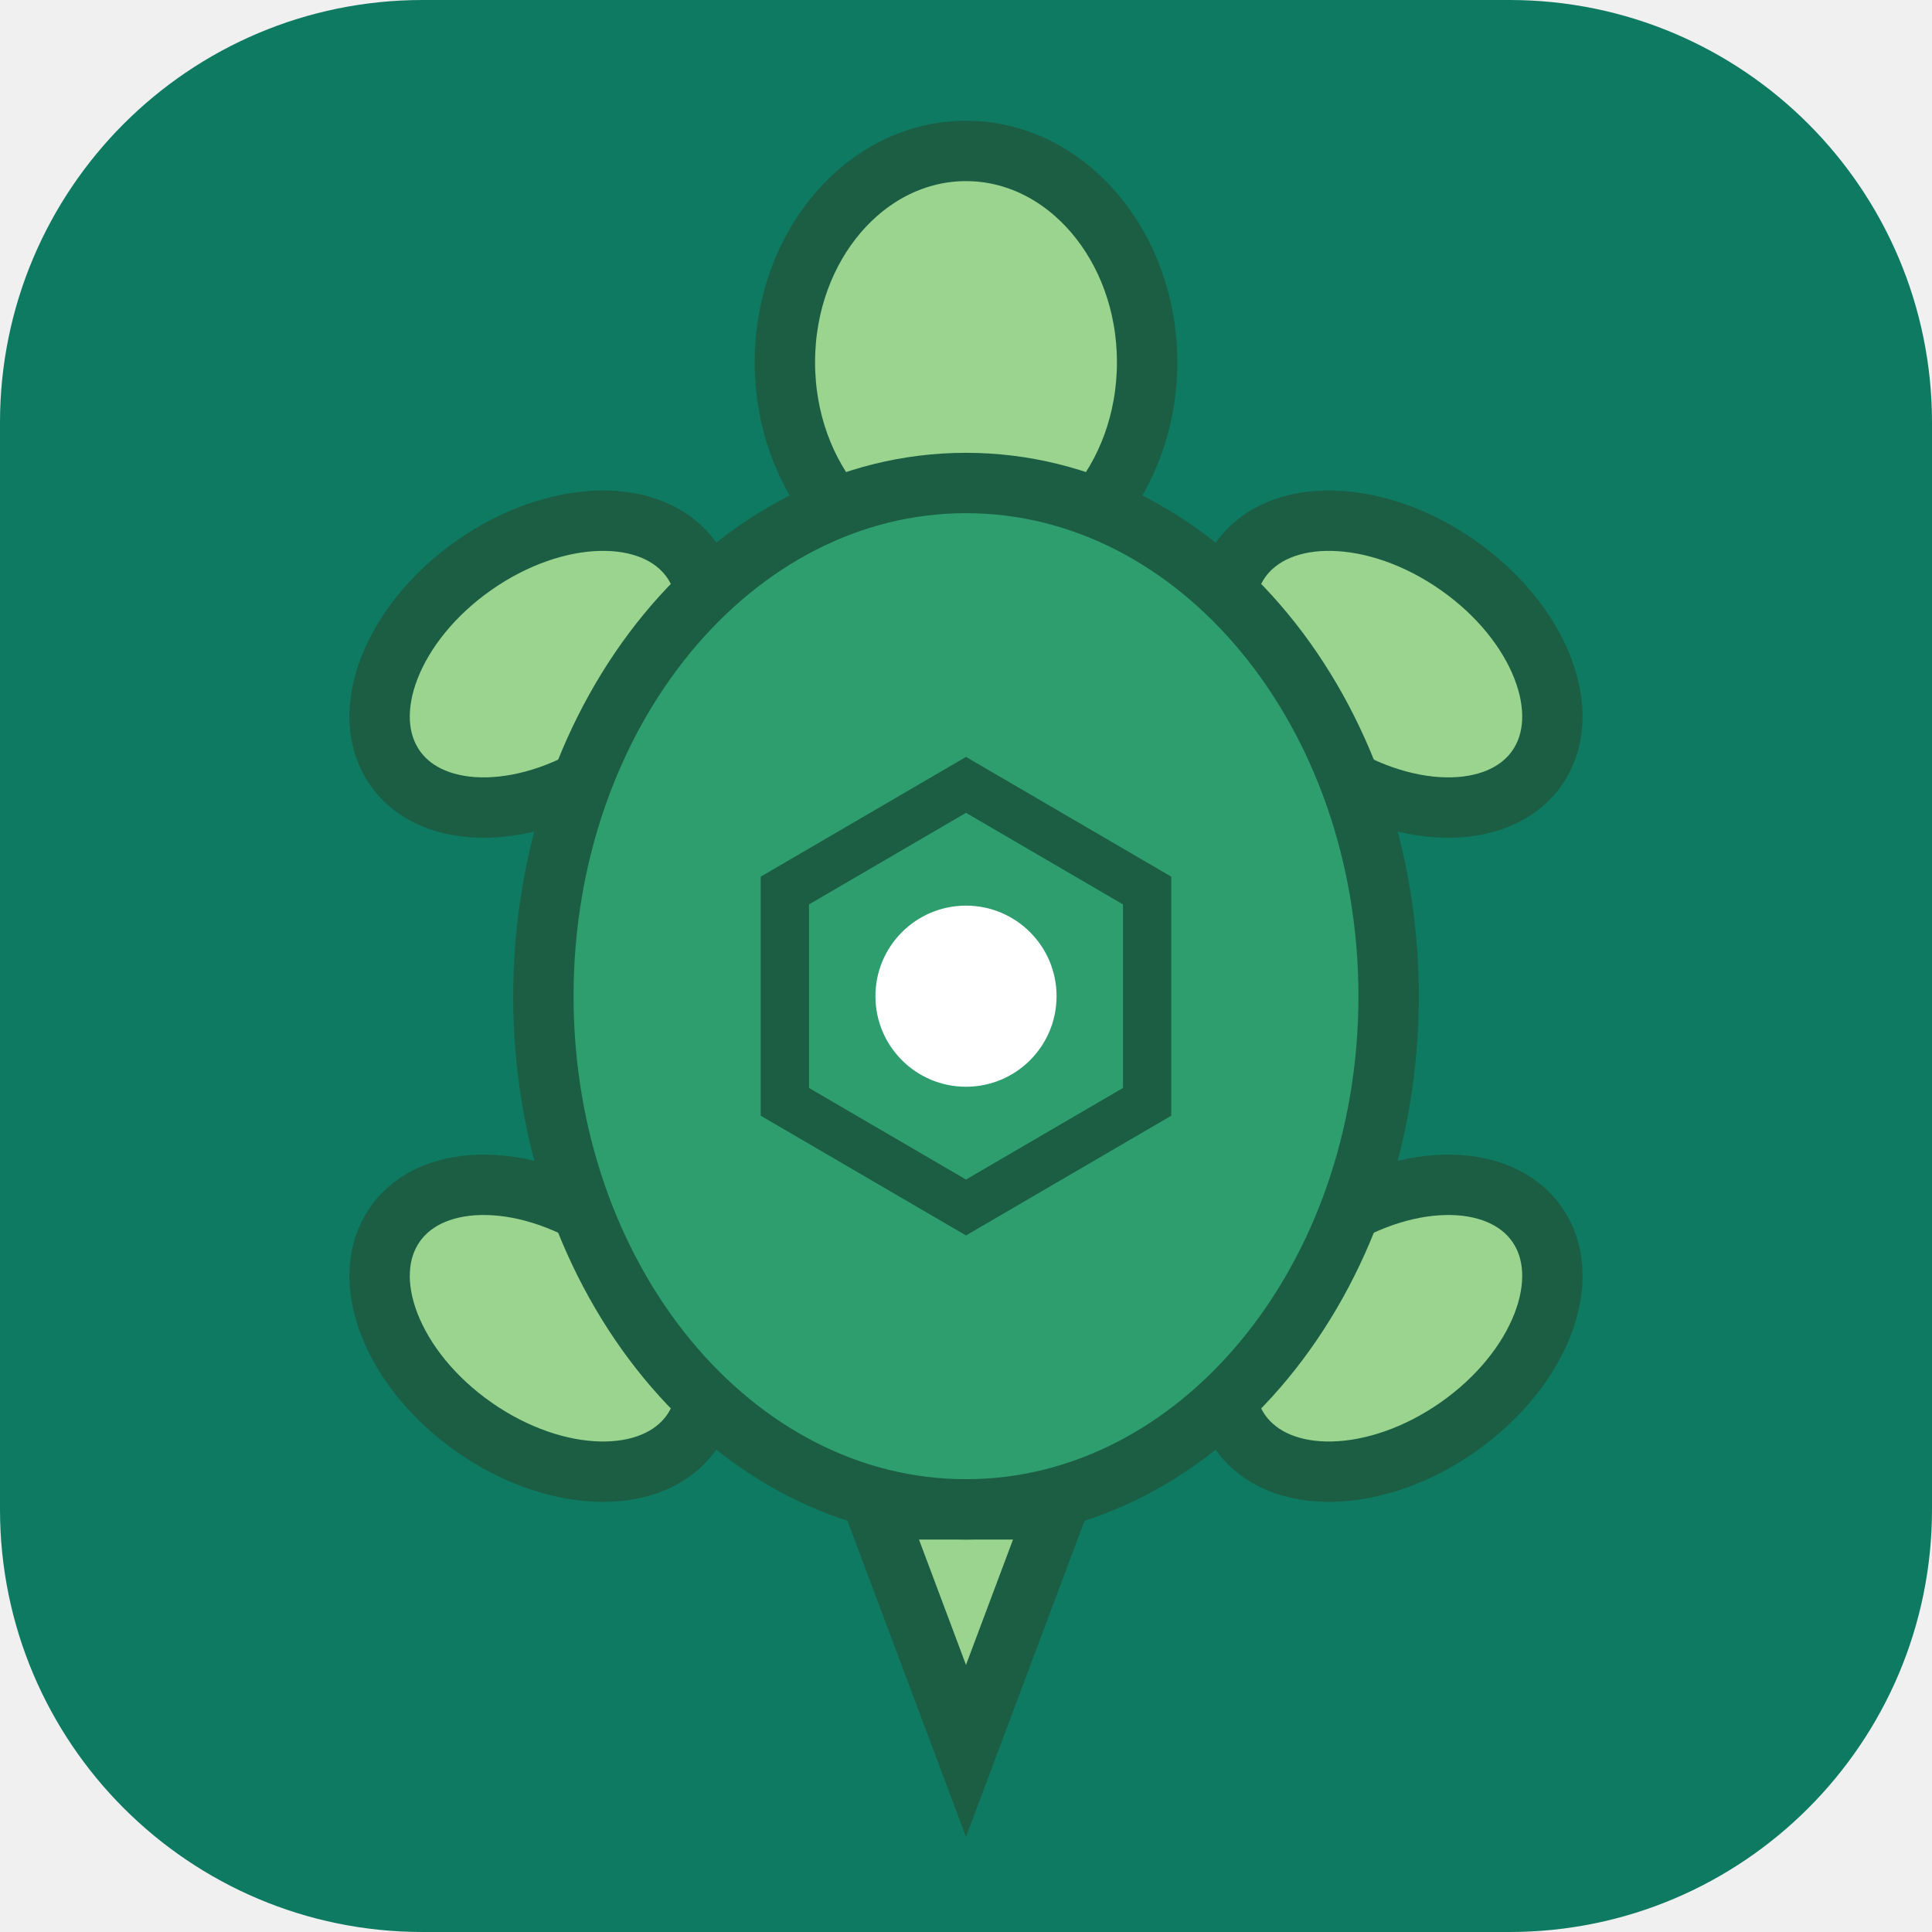
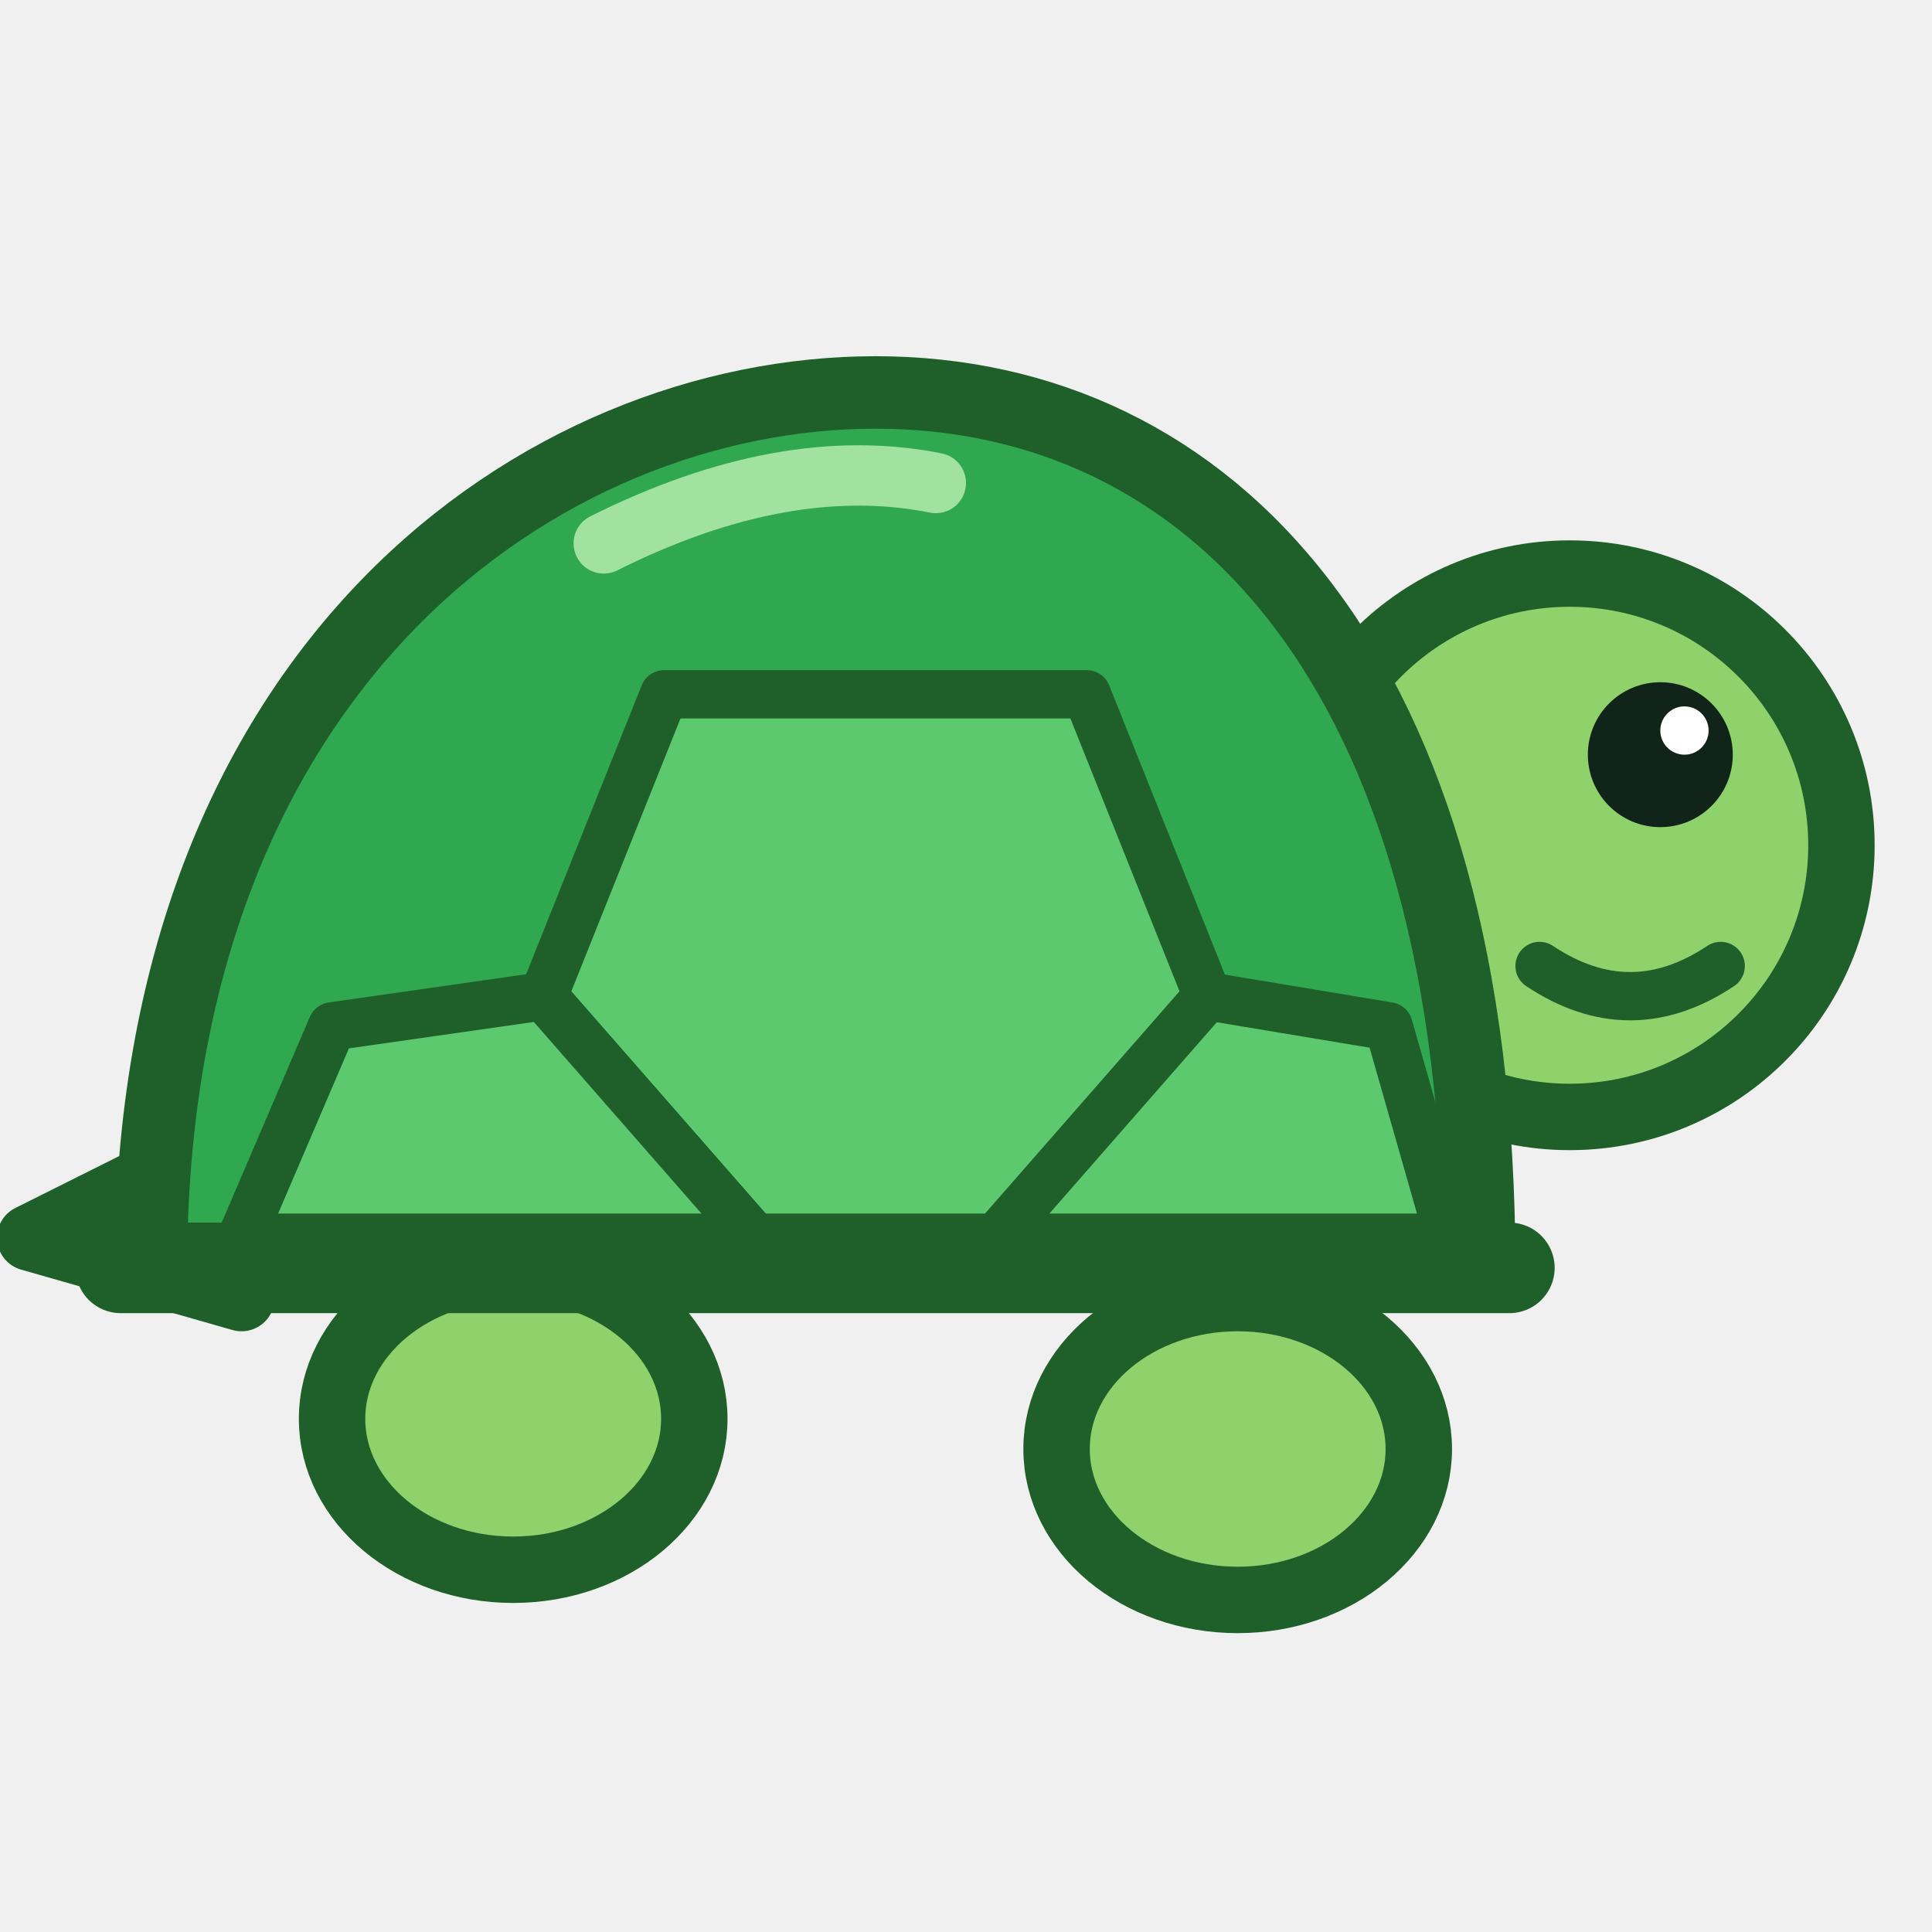
<svg xmlns="http://www.w3.org/2000/svg" viewBox="0 0 64 64">
-   <rect width="64" height="64" rx="14" fill="#0e7a62" />
-   <g fill="#9ad48f" stroke="#1b5e43" stroke-width="2">
-     <ellipse cx="32" cy="12" rx="6" ry="7" />
-     <ellipse cx="18" cy="22" rx="6" ry="4" transform="rotate(-35 18 22)" />
-     <ellipse cx="46" cy="22" rx="6" ry="4" transform="rotate(35 46 22)" />
-     <ellipse cx="18" cy="44" rx="6" ry="4" transform="rotate(35 18 44)" />
-     <ellipse cx="46" cy="44" rx="6" ry="4" transform="rotate(-35 46 44)" />
-     <path d="M29 50 L32 58 L35 50 Z" />
+   <g fill="#8fd16a" stroke="#1f5f2a" stroke-width="2.2" stroke-linejoin="round">
+     <ellipse cx="17" cy="47" rx="6" ry="5" />
+     <ellipse cx="41" cy="48" rx="6" ry="5" />
+     <path d="M7 38 L1 41 L8 43 Z" />
+     <circle cx="52" cy="28" r="9" />
  </g>
-   <ellipse cx="32" cy="33" rx="14" ry="17" fill="#2f9e6e" stroke="#1b5e43" stroke-width="2" />
-   <path d="M32 26 l6 3.5 v7 l-6 3.5 l-6 -3.5 v-7 z" fill="none" stroke="#1b5e43" stroke-width="1.6" />
-   <circle cx="32" cy="33" r="3" fill="#ffffff" />
+   <circle cx="55" cy="25" r="2.4" fill="#10241a" />
+   <circle cx="55.8" cy="24.2" r="0.8" fill="#fff" />
+   <path d="M51 32 q3 2 6 0" fill="none" stroke="#1f5f2a" stroke-width="1.6" stroke-linecap="round" />
+   <path d="M5 42 C5 22 18 13 29 13 C40 13 49 22 49 42 Z" fill="#2fa84f" stroke="#1f5f2a" stroke-width="2.4" stroke-linejoin="round" />
+   <g fill="#5cc96e" stroke="#1f5f2a" stroke-width="1.6" stroke-linejoin="round">
+     <path d="M22 23 L36 23 L40 33 L33 41 L25 41 L18 33 Z" />
+     <path d="M11 34 L18 33 L25 41 L8 41 Z" />
+     <path d="M40 33 L46 34 L48 41 L33 41 Z" />
+   </g>
+   <path d="M4 42 H50" stroke="#1f5f2a" stroke-width="3" stroke-linecap="round" />
+   <path d="M20 18 Q26 15 31 16" fill="none" stroke="#bff0b5" stroke-width="2" stroke-linecap="round" opacity="0.8" />
</svg>
